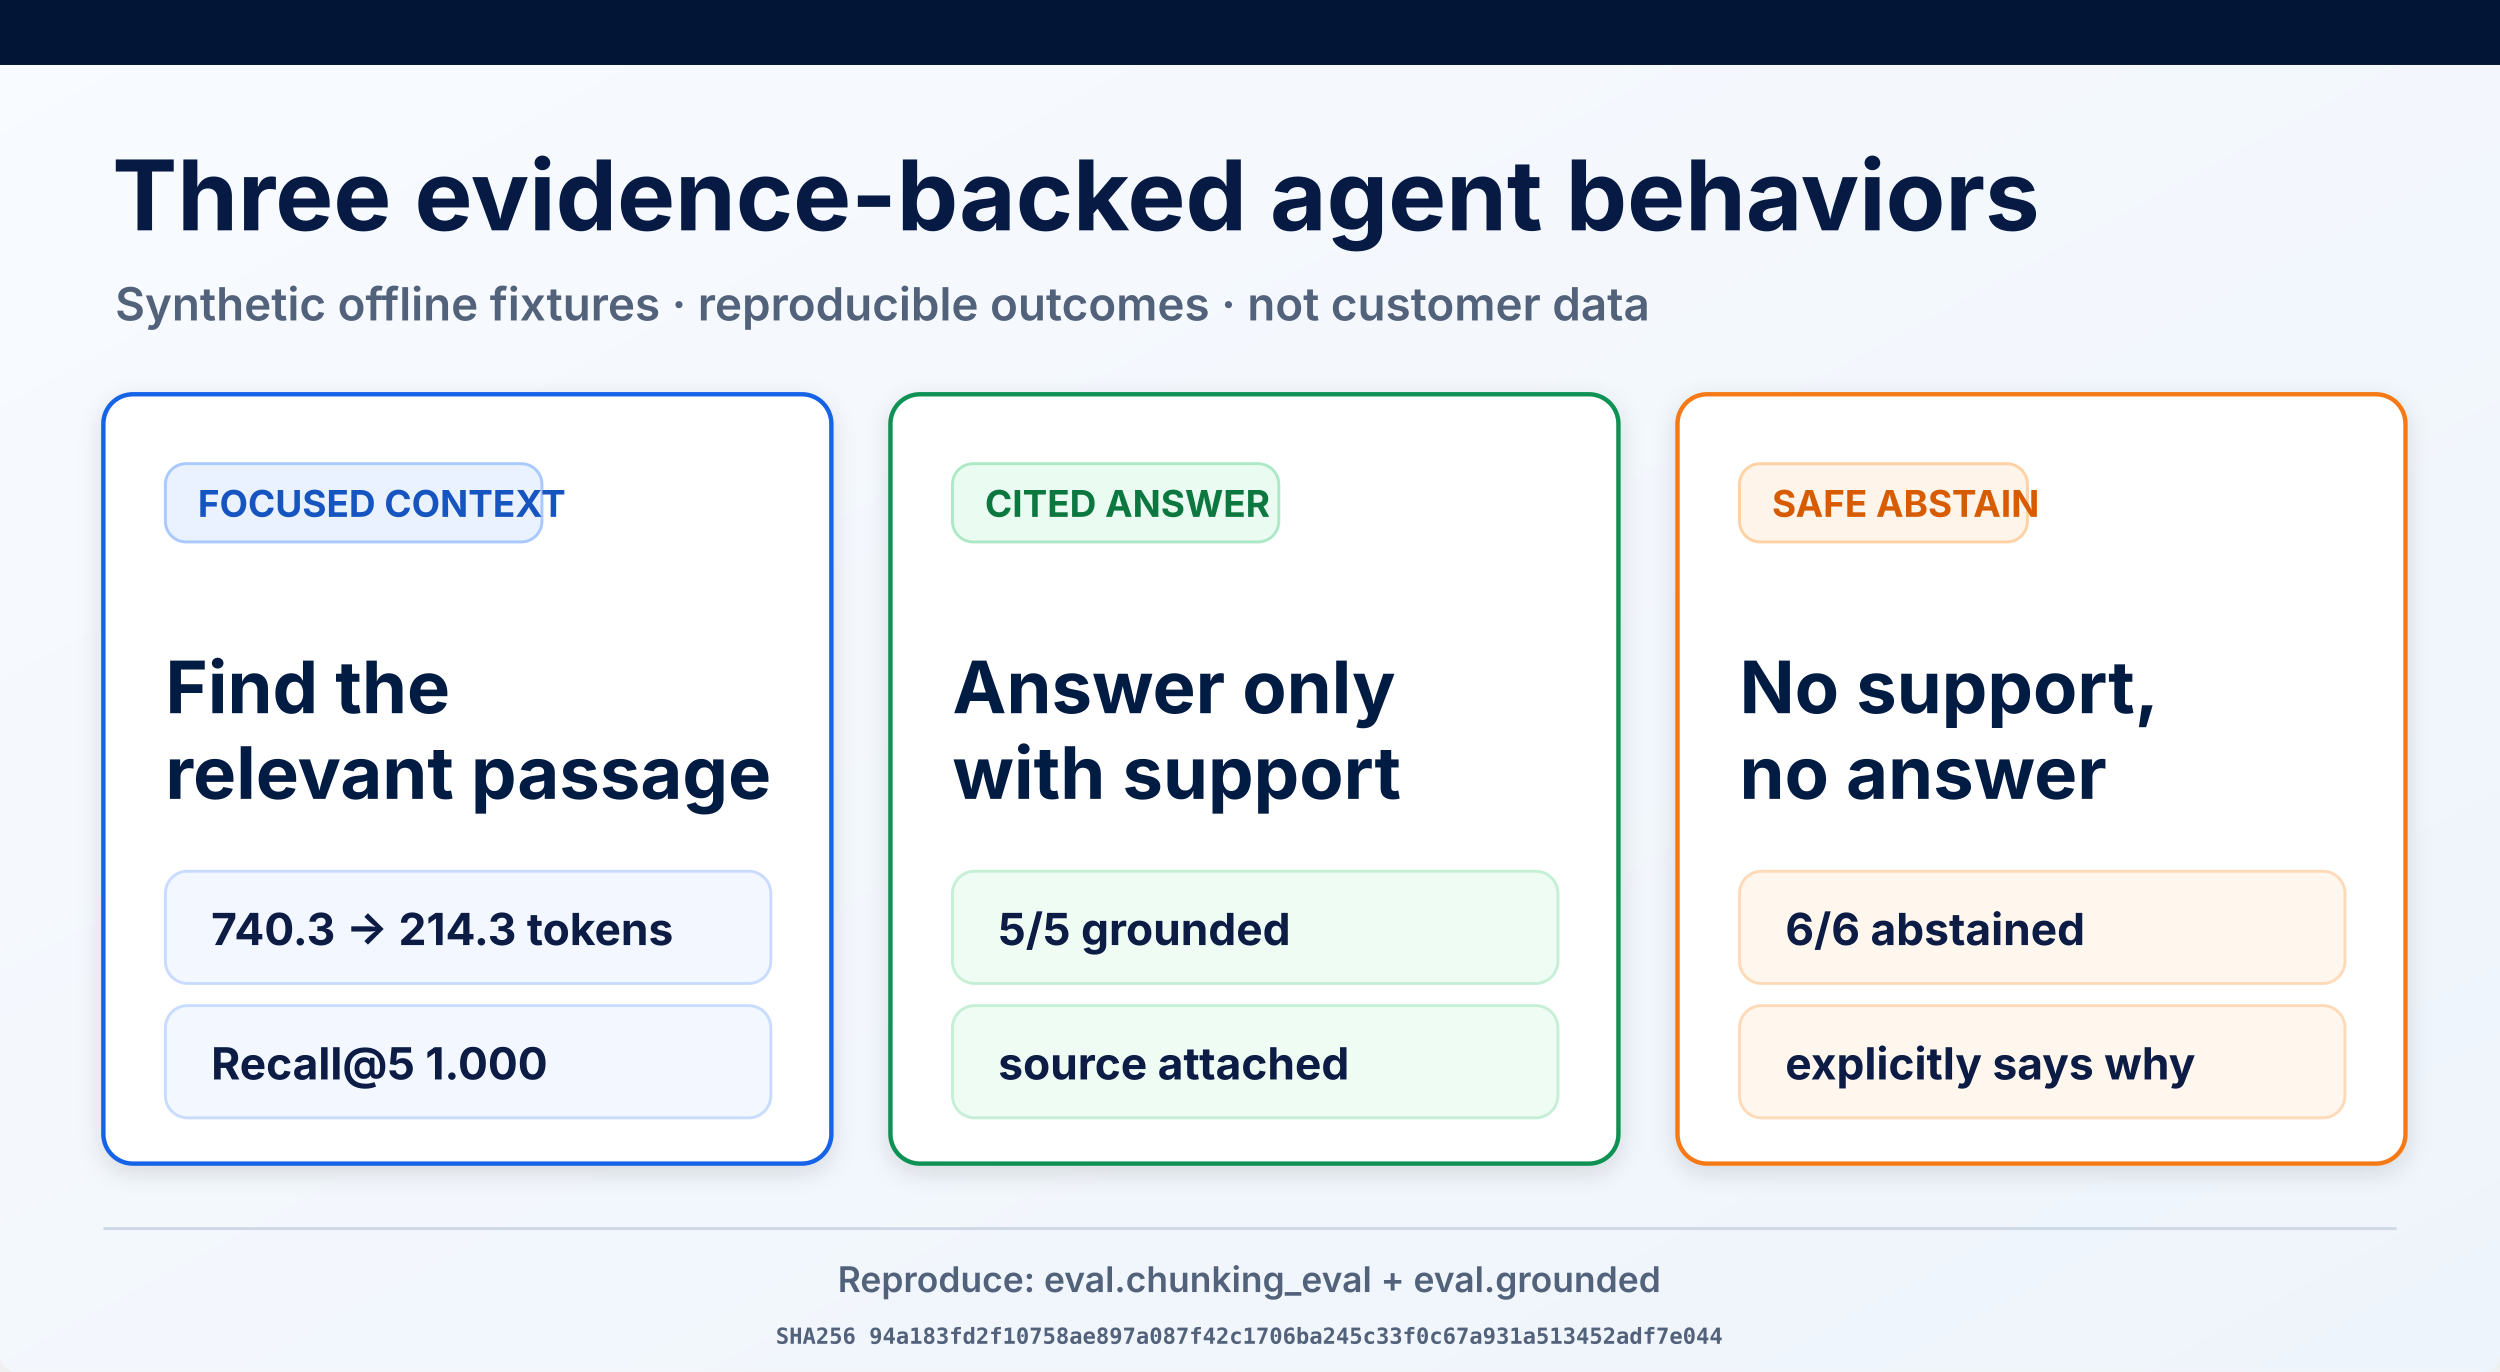
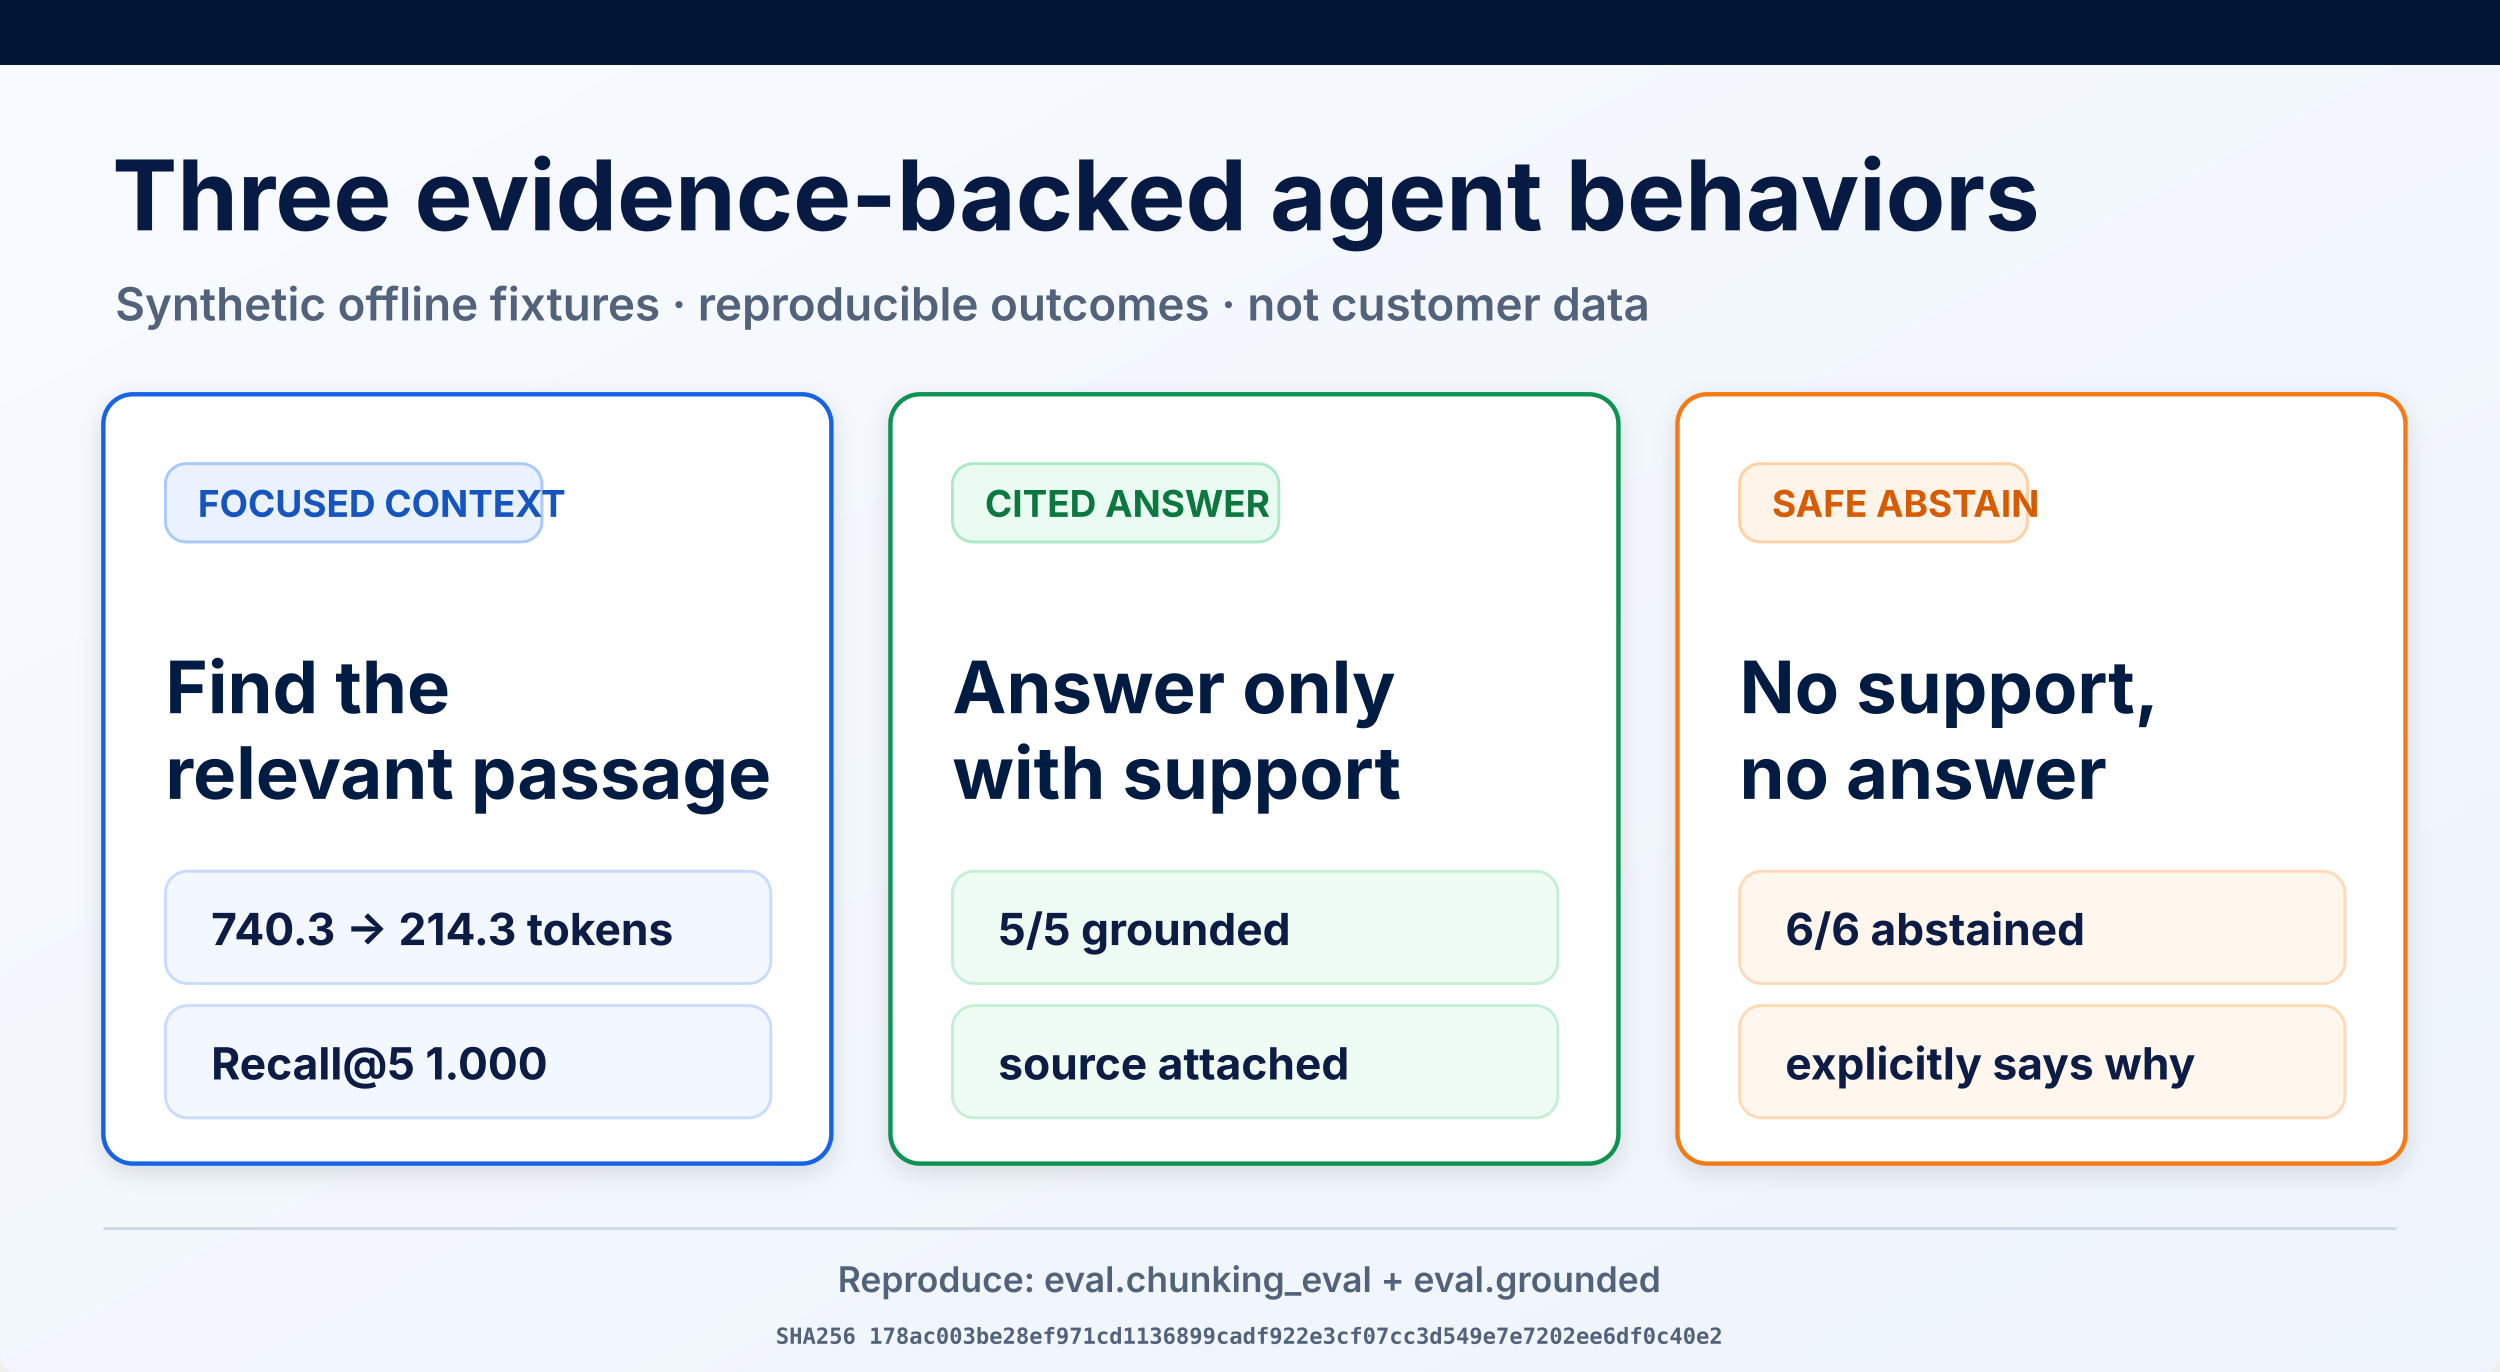
<svg xmlns="http://www.w3.org/2000/svg" width="1693" height="929" viewBox="0 0 1693 929" role="img" aria-labelledby="title desc">
  <defs>
    <linearGradient id="page" x1="0" y1="0" x2="1" y2="1">
      <stop offset="0" stop-color="#f8fbff" />
      <stop offset="1" stop-color="#eef4fb" />
    </linearGradient>
    <filter id="shadow" x="-10%" y="-10%" width="120%" height="130%">
      <feDropShadow dx="0" dy="5" stdDeviation="8" flood-opacity=".12" />
    </filter>
  </defs>
  <rect width="1693" height="929" rx="12" fill="url(#page)" />
  <rect width="1693" height="44" fill="#021536" />
  <text x="76" y="156" font-family="Inter, Arial, sans-serif" font-size="66" font-weight="700" fill="#061a43">Three evidence-backed agent behaviors</text>
  <text x="78" y="217" font-family="Inter, Arial, sans-serif" font-size="31" font-weight="600" fill="#53627b">Synthetic offline fixtures · reproducible outcomes · not customer data</text>
  <g filter="url(#shadow)">
    <rect x="70" y="267" width="493" height="521" rx="20" fill="#fff" stroke="#1763e8" stroke-width="3" />
    <rect x="112" y="314" width="255" height="53" rx="14" fill="#eaf2ff" stroke="#a9c9ff" stroke-width="2" />
    <text x="134" y="350" font-family="Inter, Arial, sans-serif" font-size="25" font-weight="700" fill="#1554c0">FOCUSED CONTEXT</text>
    <text x="112" y="483" font-family="Inter, Arial, sans-serif" font-size="49" font-weight="700" fill="#061a43">Find the</text>
    <text x="112" y="541" font-family="Inter, Arial, sans-serif" font-size="49" font-weight="700" fill="#061a43">relevant passage</text>
    <rect x="112" y="590" width="410" height="76" rx="15" fill="#f3f7ff" stroke="#c9dcff" stroke-width="2" />
    <text x="143" y="640" font-family="Inter, Arial, sans-serif" font-size="30" font-weight="700" fill="#0a1b44">740.3 → 214.3 tokens</text>
    <rect x="112" y="681" width="410" height="76" rx="15" fill="#f3f7ff" stroke="#c9dcff" stroke-width="2" />
    <text x="143" y="731" font-family="Inter, Arial, sans-serif" font-size="30" font-weight="700" fill="#0a1b44">Recall@5 1.000</text>
  </g>
  <g filter="url(#shadow)">
    <rect x="603" y="267" width="493" height="521" rx="20" fill="#fff" stroke="#109252" stroke-width="3" />
    <rect x="645" y="314" width="221" height="53" rx="14" fill="#eafbf1" stroke="#ade9c7" stroke-width="2" />
    <text x="667" y="350" font-family="Inter, Arial, sans-serif" font-size="25" font-weight="700" fill="#08773f">CITED ANSWER</text>
    <text x="645" y="483" font-family="Inter, Arial, sans-serif" font-size="49" font-weight="700" fill="#061a43">Answer only</text>
    <text x="645" y="541" font-family="Inter, Arial, sans-serif" font-size="49" font-weight="700" fill="#061a43">with support</text>
    <rect x="645" y="590" width="410" height="76" rx="15" fill="#effcf4" stroke="#c5efd6" stroke-width="2" />
    <text x="676" y="640" font-family="Inter, Arial, sans-serif" font-size="30" font-weight="700" fill="#0a1b44">5/5 grounded</text>
    <rect x="645" y="681" width="410" height="76" rx="15" fill="#effcf4" stroke="#c5efd6" stroke-width="2" />
    <text x="676" y="731" font-family="Inter, Arial, sans-serif" font-size="30" font-weight="700" fill="#0a1b44">source attached</text>
  </g>
  <g filter="url(#shadow)">
    <rect x="1136" y="267" width="493" height="521" rx="20" fill="#fff" stroke="#f57a19" stroke-width="3" />
    <rect x="1178" y="314" width="195" height="53" rx="14" fill="#fff4e9" stroke="#ffd1a4" stroke-width="2" />
    <text x="1200" y="350" font-family="Inter, Arial, sans-serif" font-size="25" font-weight="700" fill="#d75c06">SAFE ABSTAIN</text>
    <text x="1178" y="483" font-family="Inter, Arial, sans-serif" font-size="49" font-weight="700" fill="#061a43">No support,</text>
    <text x="1178" y="541" font-family="Inter, Arial, sans-serif" font-size="49" font-weight="700" fill="#061a43">no answer</text>
    <rect x="1178" y="590" width="410" height="76" rx="15" fill="#fff7ee" stroke="#ffdab9" stroke-width="2" />
    <text x="1209" y="640" font-family="Inter, Arial, sans-serif" font-size="30" font-weight="700" fill="#0a1b44">6/6 abstained</text>
    <rect x="1178" y="681" width="410" height="76" rx="15" fill="#fff7ee" stroke="#ffdab9" stroke-width="2" />
    <text x="1209" y="731" font-family="Inter, Arial, sans-serif" font-size="30" font-weight="700" fill="#0a1b44">explicitly says why</text>
  </g>
  <line x1="70" y1="832" x2="1623" y2="832" stroke="#ced8e7" stroke-width="2" />
  <text x="846" y="875" text-anchor="middle" font-family="Inter, Arial, sans-serif" font-size="24" font-weight="600" fill="#53627b">Reproduce: eval.chunking_eval + eval.grounded</text>
-   <text x="846" y="910" text-anchor="middle" font-family="ui-monospace, monospace" font-size="15" font-weight="600" fill="#53627b">SHA256 94a183fd2f10758ae897a087f42c1706ba245c33f0c67a931a513452adf7e044</text>
+   <text x="846" y="910" text-anchor="middle" font-family="ui-monospace, monospace" font-size="15" font-weight="600" fill="#53627b">SHA256 178ac003be28ef971cd1136899cadf922e3cf07cc3d549e7e7202ee6df0c40e2</text>
</svg>
